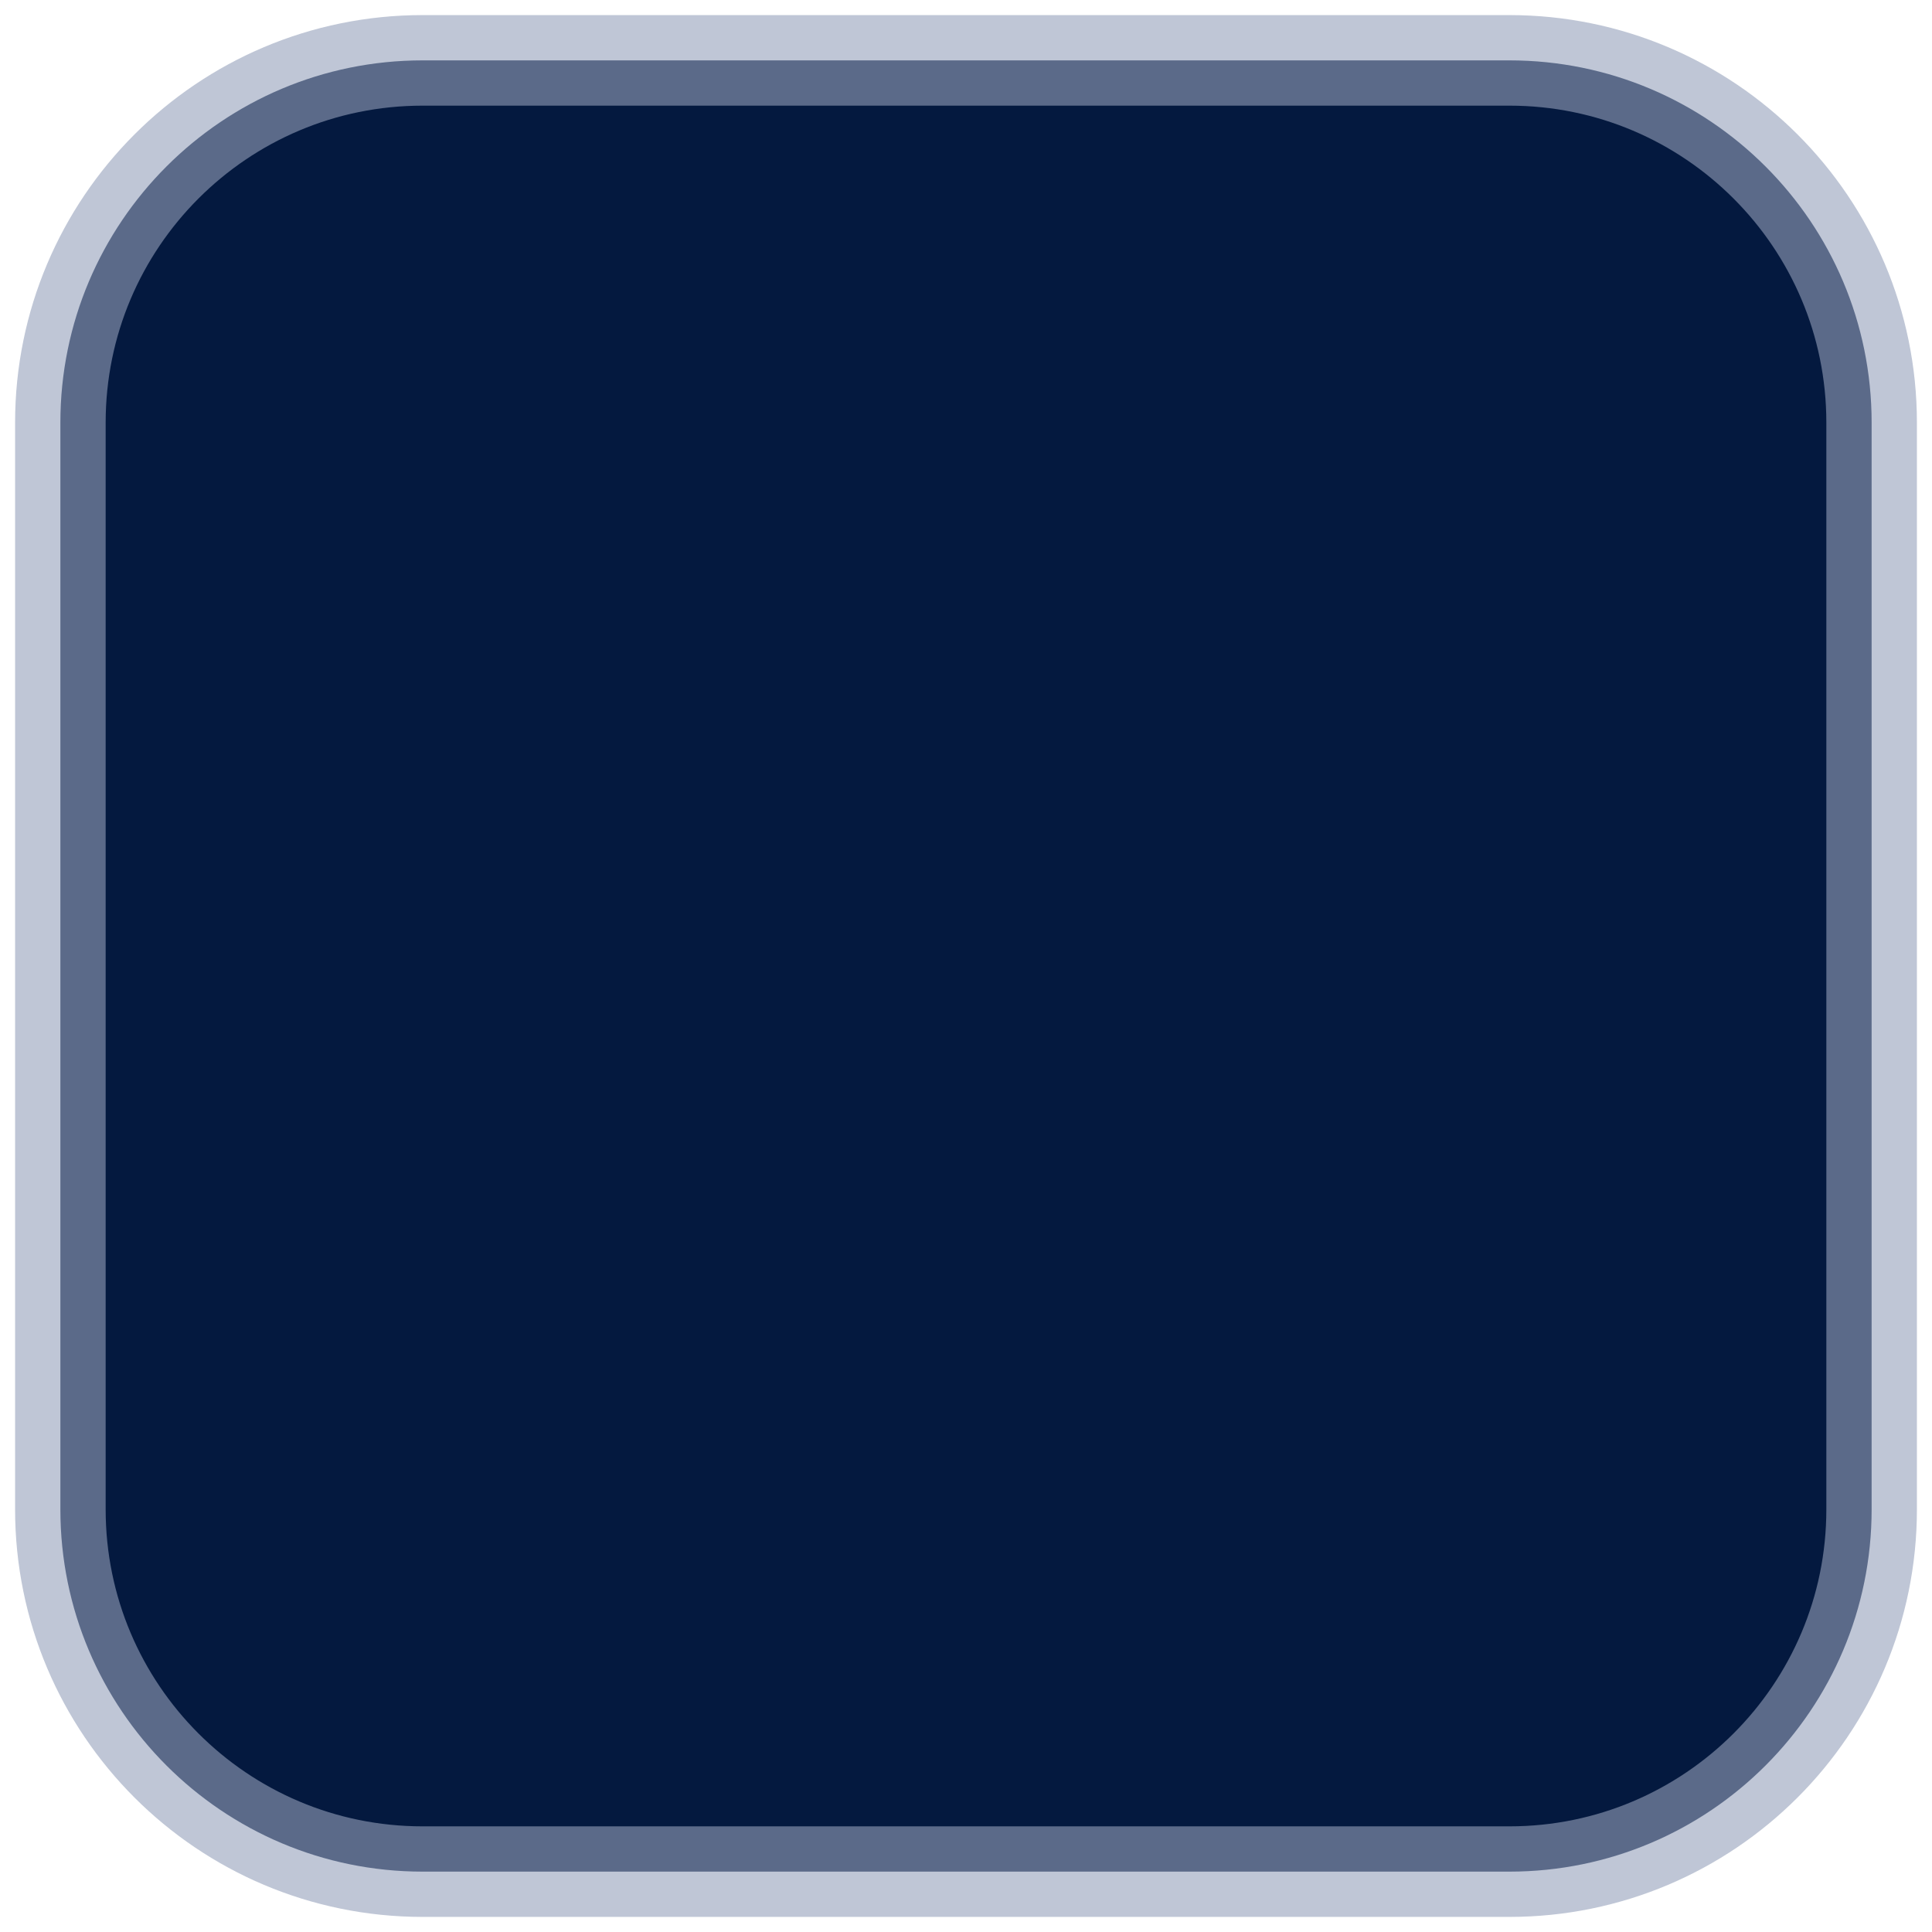
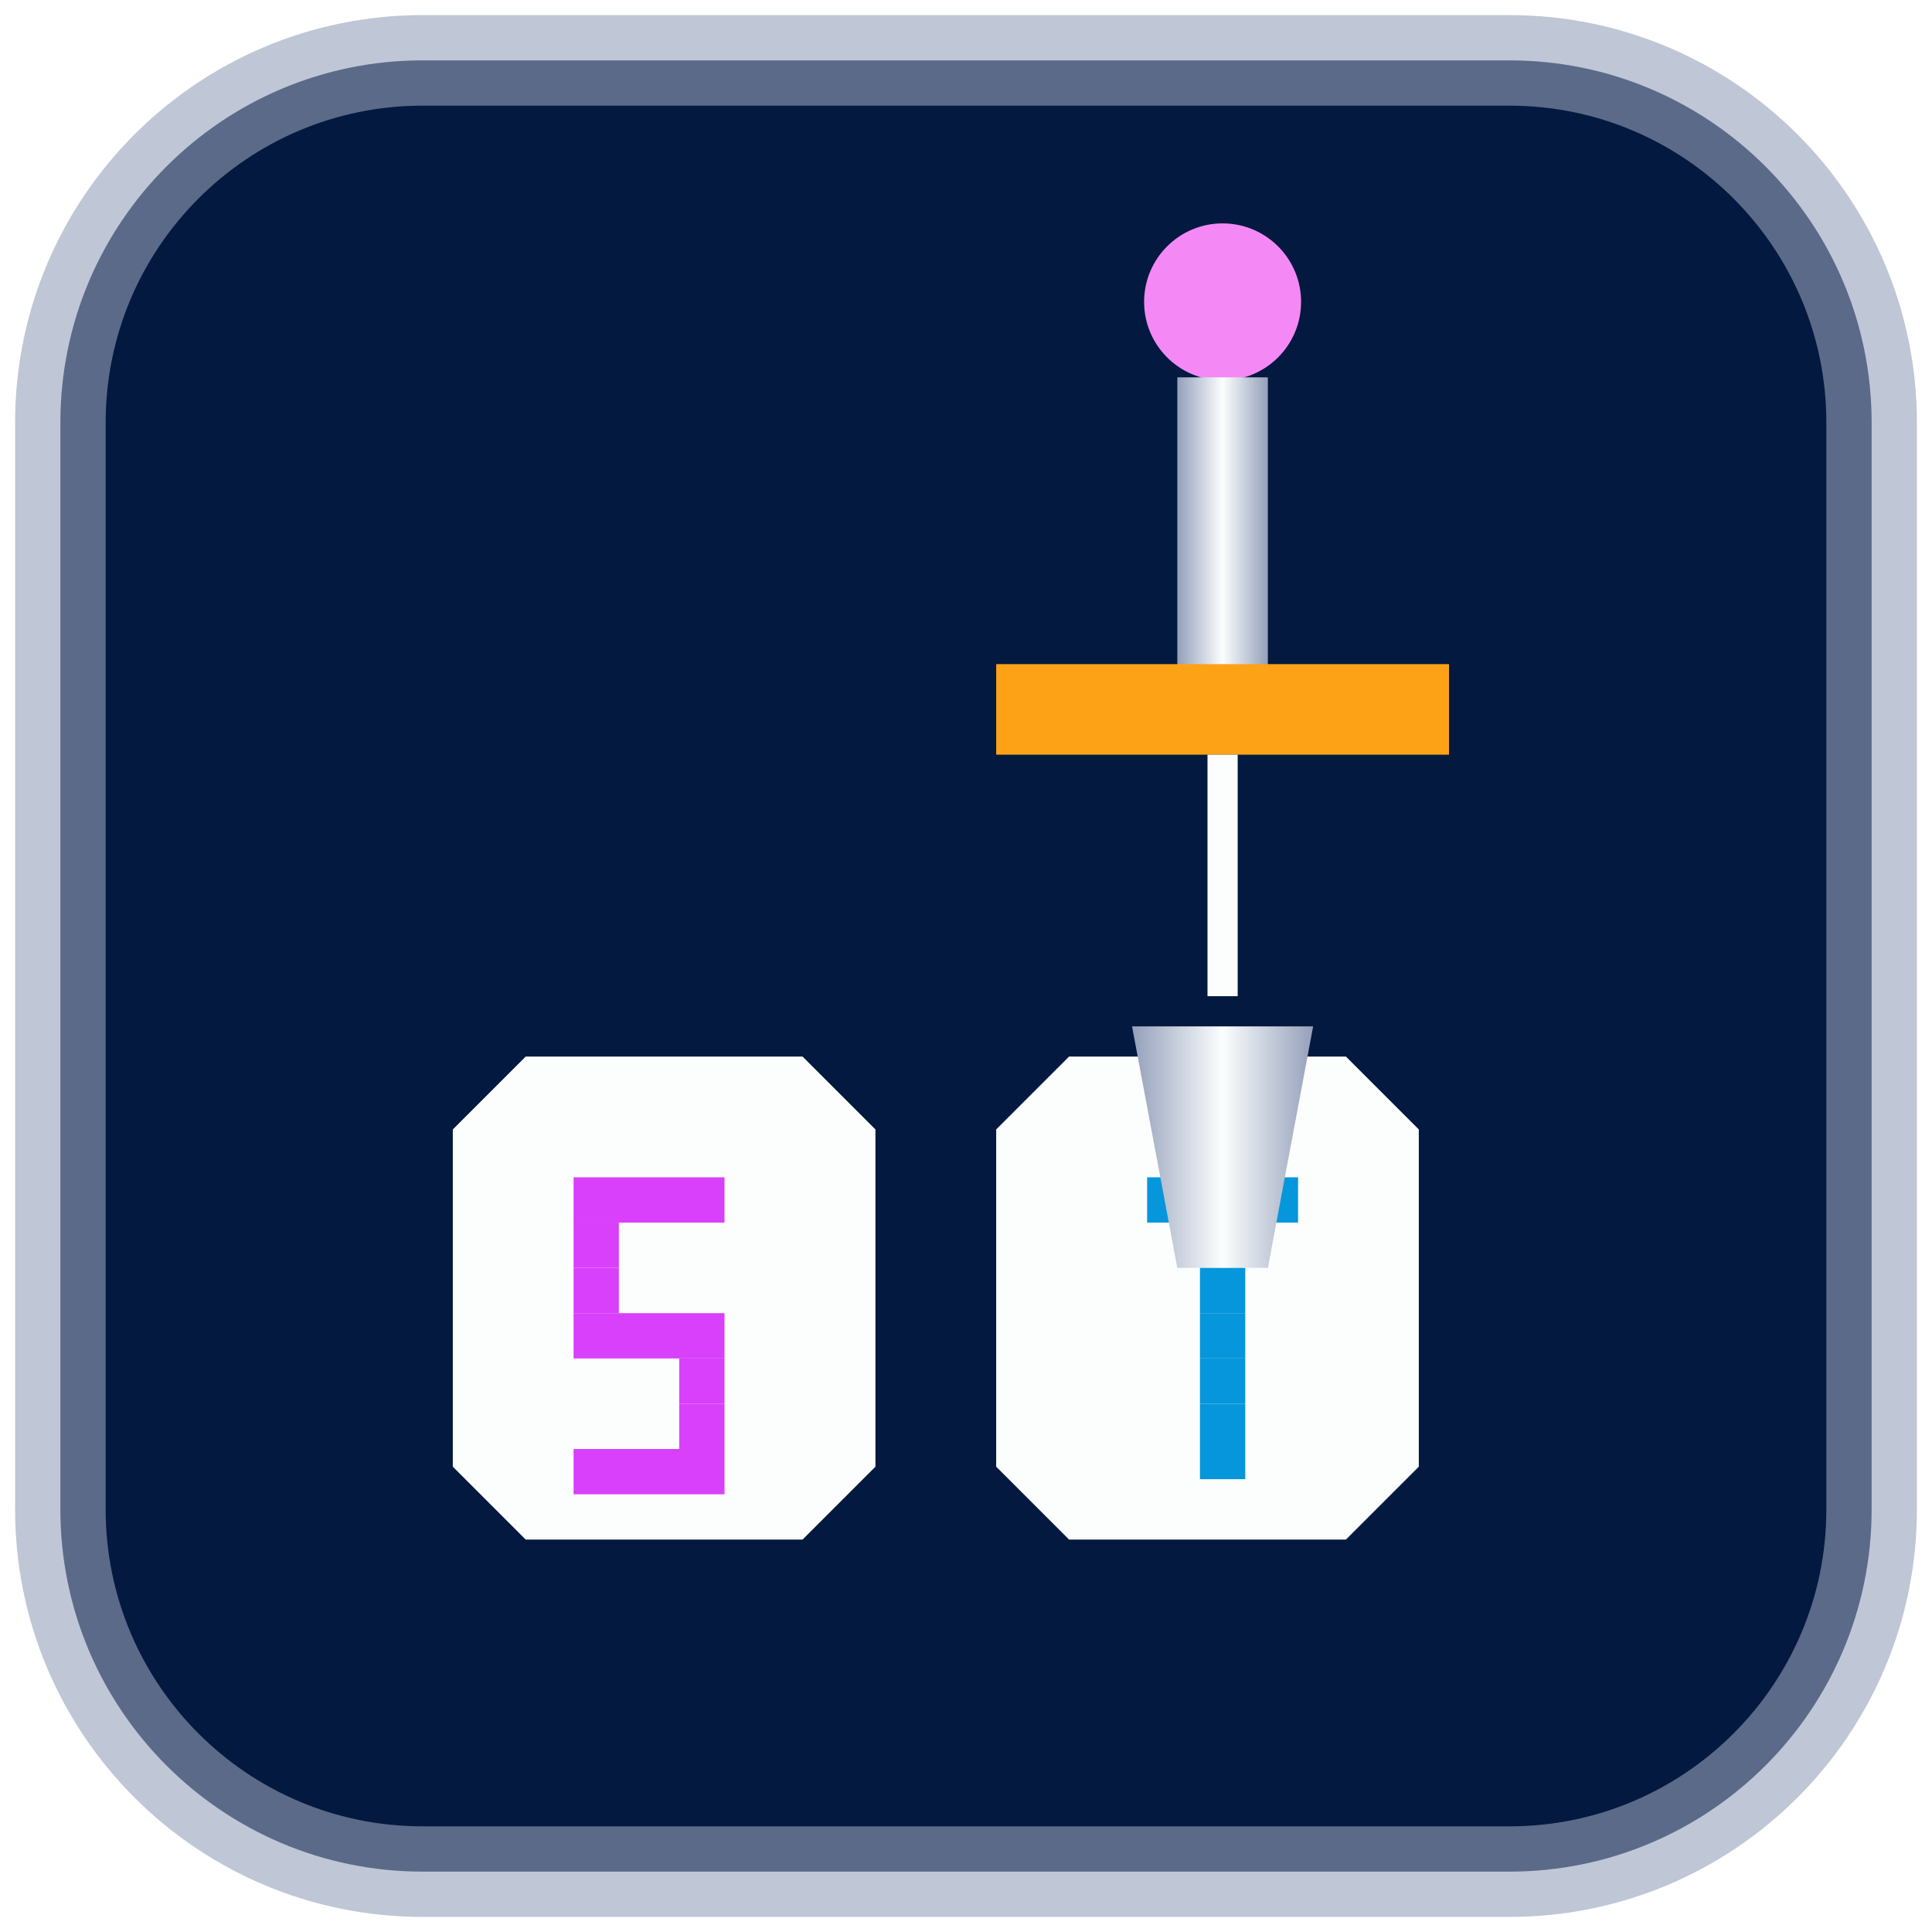
- <svg xmlns="http://www.w3.org/2000/svg" viewBox="0 0 64 64" role="img" aria-label="Shadow Type icon">
+ <svg xmlns="http://www.w3.org/2000/svg" viewBox="0 0 64 64" role="img" aria-label="Shadow Type icon: dagger stabbed into S and T keycaps">
+   <defs>
+     <linearGradient id="st-ic-steel" x1="0" y1="0" x2="1" y2="0">
+       <stop offset="0" stop-color="#94a0ba" />
+       <stop offset="0.5" stop-color="#fcfefe" />
+       <stop offset="1" stop-color="#94a0ba" />
+     </linearGradient>
+   </defs>
  <rect x="2" y="2" width="60" height="60" rx="12" fill="#04193f" />
  <rect x="2" y="2" width="60" height="60" rx="12" fill="none" stroke="#94a0ba" stroke-width="3" opacity="0.6" />
+   <polygon points="17,34 27,34 30,37 30,49 27,52 17,52 14,49 14,37" fill="#fcfefe" stroke="#04193f" stroke-width="2" stroke-linejoin="miter" />
+   <polygon points="35,34 45,34 48,37 48,49 45,52 35,52 32,49 32,37" fill="#fcfefe" stroke="#04193f" stroke-width="2" stroke-linejoin="miter" />
+   <g fill="#d840fb">
+     <rect x="19" y="39" width="5" height="1.5" />
+     <rect x="19" y="40.5" width="1.5" height="1.5" />
+     <rect x="19" y="42" width="1.5" height="1.5" />
+     <rect x="19" y="43.5" width="5" height="1.5" />
+     <rect x="22.5" y="45" width="1.5" height="1.5" />
+     <rect x="22.5" y="46.5" width="1.5" height="1.5" />
+     <rect x="19" y="48" width="5" height="1.5" />
+   </g>
+   <g fill="#0696db">
+     <rect x="38" y="39" width="5" height="1.5" />
+     <rect x="39.75" y="40.5" width="1.5" height="1.5" />
+     <rect x="39.75" y="42" width="1.5" height="1.5" />
+     <rect x="39.75" y="43.5" width="1.5" height="1.5" />
+     <rect x="39.75" y="45" width="1.5" height="1.5" />
+     <rect x="39.75" y="46.5" width="1.5" height="1.5" />
+     <rect x="39.75" y="48" width="1.5" height="1" />
+   </g>
+   <circle cx="40.5" cy="10" r="2.6" fill="#f489f6" />
+   <rect x="39" y="12.5" width="3" height="10" fill="url(#st-ic-steel)" />
+   <polygon points="33,22 48,22 48,25 33,25" fill="#fda216" />
+   <polygon points="37.5,34 43.5,34 42,42 39,42" fill="url(#st-ic-steel)" />
+   <line x1="40.5" y1="25" x2="40.5" y2="33" stroke="#fcfefe" stroke-width="1" />
</svg>
